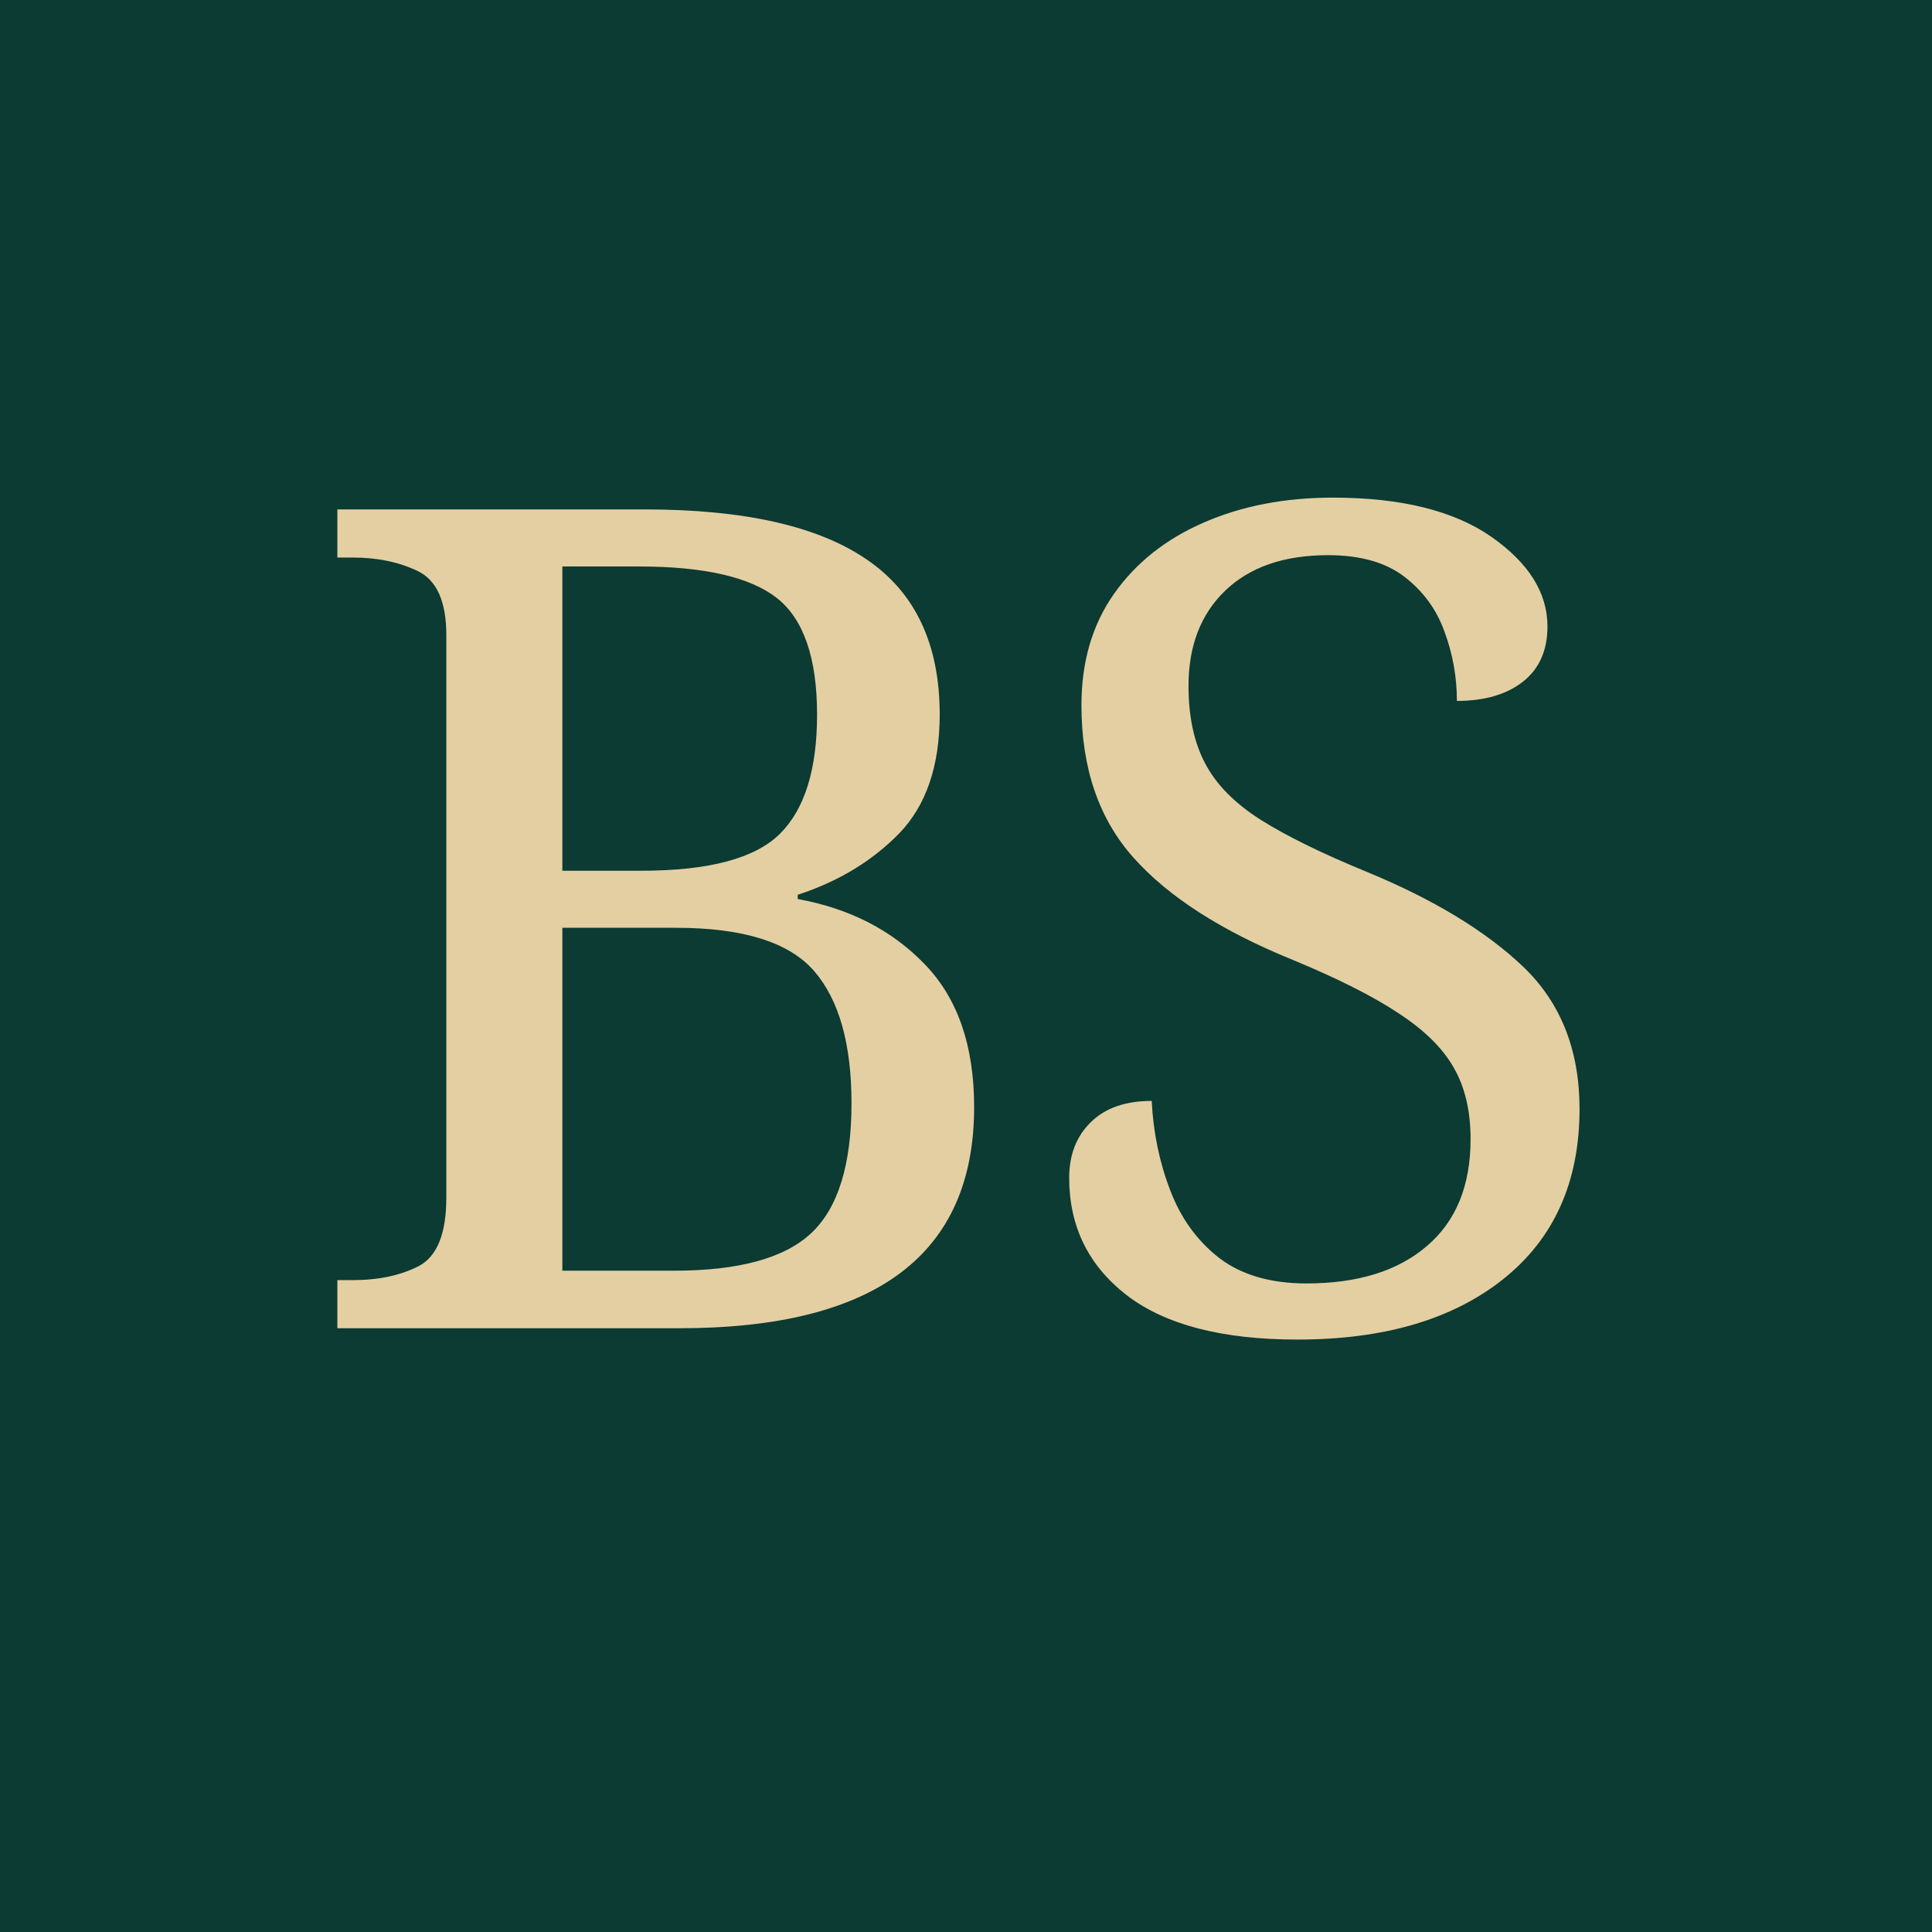
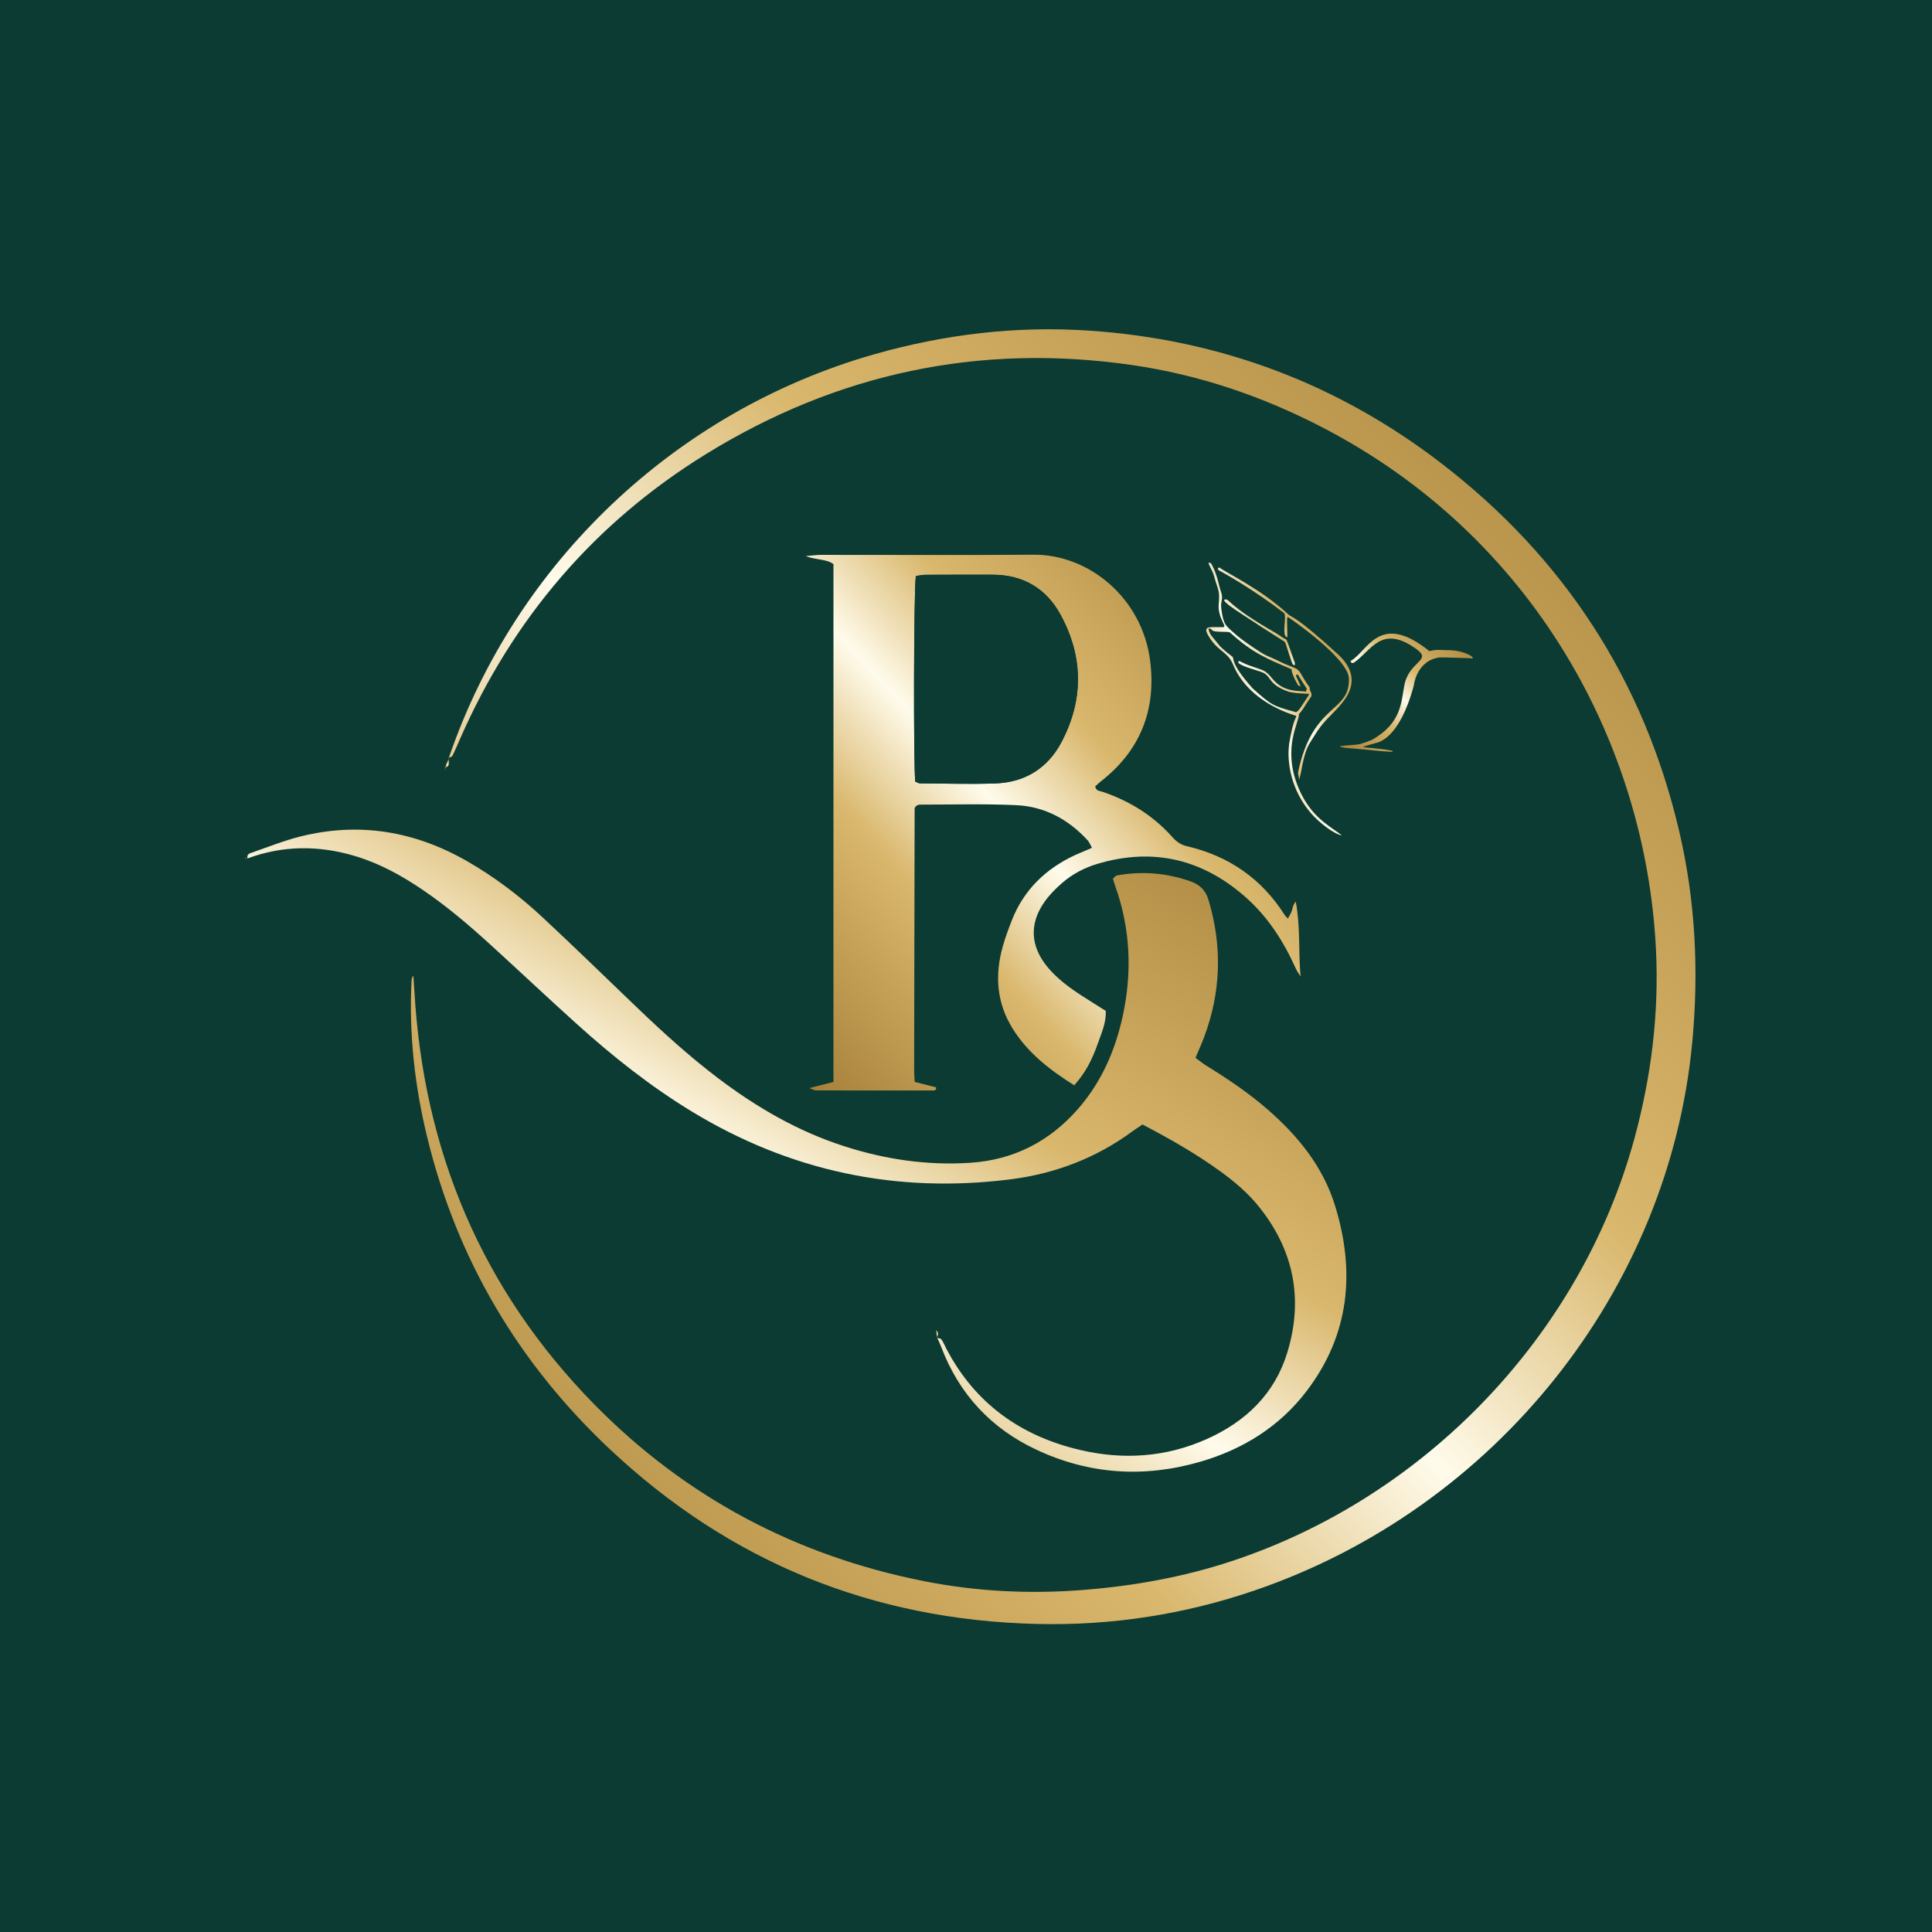
- <svg xmlns="http://www.w3.org/2000/svg" viewBox="0 0 64 64">
-   <rect width="64" height="64" fill="#0B3B32" />
-   <text x="32" y="44" text-anchor="middle" font-family="Cormorant Garamond, Georgia, serif" font-size="38" font-weight="500" fill="#E4CFA3" letter-spacing="-1">BS</text>
+ <svg xmlns="http://www.w3.org/2000/svg" viewBox="0 0 120 120">
+   <rect width="120" height="120" fill="#0B3B32" />
+   <svg x="14" y="16" width="92" height="88" viewBox="440 200 410 365" preserveAspectRatio="xMidYMid meet" fill="url(#bsGoldEm)">
+     <defs>
+       <linearGradient id="bsGoldEm" x1="0" y1="1" x2="1" y2="0">
+         <stop offset="0" stop-color="#A67F38" />
+         <stop offset=".3" stop-color="#D9B76C" />
+         <stop offset=".46" stop-color="#FFFBEB" />
+         <stop offset=".62" stop-color="#D9B76C" />
+         <stop offset="1" stop-color="#A67F38" />
+       </linearGradient>
+     </defs>
+     <path d="M501.781,325.066c18.412-54.073,62.784-96.197,117.743-111.869c19.569-5.58,39.513-7.943,59.789-6.554  c36.067,2.472,68.615,14.685,97.277,36.722c33.964,26.113,56.055,60.081,65.833,101.861c4.483,19.155,5.448,38.58,3.63,58.169  c-6.387,68.822-54.474,129.181-121.171,151.958c-19.554,6.677-39.666,9.778-60.356,9.269c-45.457-1.117-84.843-17.157-117.962-48.23  c-25.365-23.798-42.459-52.617-50.708-86.506c-3.46-14.212-5.073-28.644-4.33-43.293c0.024-0.47,0.112-0.936,0.505-1.434  c0.095,1.426,0.202,2.851,0.283,4.278c2.527,44.254,18.673,82.703,49.785,114.392c25.225,25.693,55.835,41.911,91.171,48.926  c14.648,2.908,29.449,3.637,44.409,2.436c13.951-1.12,27.565-3.567,40.836-7.949c53.719-17.739,96.57-62.55,111.425-116.71  c4.725-17.227,6.929-34.814,6.04-52.696c-2.808-56.451-33.648-114.171-92.725-144.63c-16.482-8.498-33.846-14.371-52.178-17.037  c-42.341-6.157-81.797,2.243-118.128,24.682c-30.836,19.045-53.357,45.473-67.942,78.656c-0.707,1.608-1.382,3.232-2.17,4.799  c-0.16,0.318-0.764,0.413-1.148,0.629C501.702,324.954,501.781,325.066,501.781,325.066z" />
+     <path d="M446.122,352.65c-0.277-1.135,0.685-1.353,1.343-1.582c4.368-1.519,8.689-3.254,13.16-4.383  c16.305-4.12,31.705-1.549,46.226,6.774c7.531,4.316,14.431,9.518,20.765,15.409c8.9,8.276,17.594,16.775,26.373,25.181  c7.167,6.862,14.5,13.534,22.423,19.528c10.653,8.059,22.076,14.692,34.861,18.806c11.381,3.662,23.027,5.382,34.975,4.581  c11.914-0.798,21.792-5.843,29.659-14.792c6.491-7.384,10.333-16.086,12.431-25.61c2.712-12.315,2.196-24.454-2.093-36.372  c-0.213-0.592-0.373-1.204-0.574-1.861c0.4-0.338,0.716-0.832,1.107-0.902c6.907-1.236,13.663-0.714,20.313,1.62  c2.627,0.922,4.222,2.447,5.039,5.172c3.859,12.863,3.469,25.548-1.269,38.101c-0.674,1.785-1.469,3.524-2.335,5.588  c0.984,0.721,1.927,1.514,2.965,2.154c5.998,3.697,11.829,7.625,17.145,12.272c8.327,7.28,15.162,15.701,18.482,26.391  c5.692,18.327,4.098,35.754-7.811,51.404c-7.51,9.87-17.615,16.149-29.453,19.591c-15.501,4.507-30.708,3.545-45.352-3.317  c-12.575-5.892-21.416-15.413-26.367-28.458c-0.338-0.89-0.756-1.751-1.137-2.625l-0.063,0.083c0.43,0.145,1.044,0.161,1.253,0.461  c0.545,0.778,0.907,1.683,1.351,2.532c7.919,15.158,20.551,24.183,36.975,28.053c12.019,2.832,23.863,2.051,35.207-3.04  c10.704-4.804,18.694-12.451,22.192-23.84c4.549-14.813,1.856-28.462-7.936-40.571c-3.035-3.753-6.707-6.855-10.607-9.681  c-6.747-4.89-13.969-8.983-21.507-12.941c-0.922,0.62-1.851,1.194-2.727,1.841c-10.14,7.494-21.596,11.807-34.001,13.359  c-31.412,3.929-60.746-2.256-87.862-18.696c-11.537-6.995-22.051-15.344-32.042-24.361c-7.957-7.181-15.767-14.525-23.681-21.754  c-6.028-5.506-12.241-10.795-19.007-15.389c-5.846-3.969-11.995-7.339-18.818-9.358c-9.956-2.946-19.832-2.919-29.625,0.717  L446.122,352.65z" />
+     <path d="M601.604,416.295c2.702-0.684,4.659-1.18,6.706-1.698c0-47.891,0-95.535,0-143.338c-1.983-1.465-4.549-1.059-7.719-2.225  c2.089-0.173,3.12-0.332,4.151-0.333c19.676-0.014,39.353,0.098,59.029-0.044c15.089-0.109,29.937,11.799,32.192,29.295  c1.748,13.565-2.665,24.881-13.601,33.417c-0.594,0.464-1.13,1.002-1.598,1.42c0.268,1.323,1.223,1.22,1.918,1.453  c7.58,2.546,14.169,6.63,19.494,12.634c1.107,1.248,2.337,2.082,3.978,2.465c11.6,2.706,20.698,8.987,27.096,19.092  c0.167,0.263,0.428,0.467,0.856,0.924c0.386-0.733,0.797-1.352,1.045-2.03c0.258-0.706,0.206-1.538,1.133-2.669  c1.327,7.197,0.708,13.951,1.321,20.739c-0.432-0.709-0.945-1.381-1.283-2.132c-3.311-7.374-7.58-14.118-13.621-19.539  c-12.01-10.777-25.82-14.137-41.394-9.478c-3.556,1.064-6.833,2.792-9.639,5.217c-1.799,1.555-3.528,3.29-4.898,5.222  c-4.303,6.069-3.973,12.328,0.762,18.062c2.678,3.243,6.029,5.709,9.527,7.98c2.136,1.387,4.304,2.725,6.618,4.186  c0.174,3.153-1.092,5.945-2.087,8.767c-1.888,5.354-3.656,8.444-6.624,11.842c-6.648-4.171-12.824-8.891-17.067-15.711  c-4.412-7.092-4.963-14.729-2.747-22.636c0.688-2.457,1.575-4.866,2.504-7.245c3.313-8.487,9.379-14.344,17.553-18.142  c0.724-0.336,1.469-0.629,2.203-0.944c0.719-0.308,1.437-0.618,2.455-1.056c-0.456-0.809-0.714-1.554-1.203-2.088  c-5.306-5.793-11.897-9.351-19.714-9.718c-8.935-0.42-17.904-0.145-26.858-0.152c-0.283,0-0.565,0.225-0.848,0.346  c-0.107,0.119-0.236,0.225-0.316,0.36c-0.077,0.13-0.147,0.29-0.148,0.436c-0.051,24.153-0.097,48.305-0.134,72.458  c-0.001,0.949,0.089,1.899,0.152,3.146c1.998,0.509,3.952,1.007,5.932,1.511c0.122,1.059-0.766,0.858-1.216,0.86  c-10.717,0.025-21.433,0.01-32.15-0.015C603.07,416.931,602.777,416.728,601.604,416.295z M630.955,331.452  c0.626,0.261,0.91,0.482,1.195,0.483c7.022,0.041,14.053,0.288,21.064,0.021c8.12-0.309,14.403-4.217,18.194-11.39  c6.191-11.713,6.098-23.65-0.217-35.27c-3.958-7.281-10.352-11.09-18.792-11.101c-6.226-0.008-12.452-0.012-18.677,0.021  c-0.9,0.005-1.799,0.233-2.604,0.345C630.54,278.632,630.43,326.324,630.955,331.452z" />
+     <path d="M500.742,327.684c0.357-0.86,0.714-1.72,1.055-2.599c-0.016-0.019-0.095-0.131-0.11-0.15  c0.326,1.091,0.552,2.164-0.875,2.719L500.742,327.684z" />
+     <path d="M636.996,485.318c-0.076-0.601-0.152-1.202-0.249-1.969c0.949,0.707,0.408,1.373,0.206,2.031  C636.933,485.402,636.996,485.318,636.996,485.318z" />
+     <path d="M500.813,327.654c-0.005,0.25-0.009,0.499-0.014,0.749c0.044-0.105,0.134-0.215,0.122-0.313  c-0.017-0.138-0.108-0.266-0.174-0.402C500.742,327.684,500.813,327.654,500.813,327.654z" />
+     <path d="M446.099,352.733c-0.249-0.032-0.497-0.064-0.746-0.095c0.118,0.062,0.237,0.175,0.353,0.172  c0.139-0.004,0.276-0.108,0.415-0.164C446.122,352.65,446.099,352.733,446.099,352.733z" />
+     <path fill="#0B3B32" d="M630.955,331.452c-0.525-5.128-0.415-52.82,0.161-56.89c0.805-0.112,1.703-0.34,2.604-0.345  c6.226-0.034,12.452-0.029,18.677-0.021c8.44,0.01,14.835,3.819,18.792,11.101c6.316,11.62,6.408,23.556,0.217,35.27  c-3.791,7.173-10.074,11.08-18.194,11.39c-7.011,0.267-14.042,0.02-21.064-0.021C631.865,331.934,631.581,331.713,630.955,331.452z" />
+     <g transform="matrix(0.519622,0,0,0.519622,574.8331,198.6728)">
+       <path d="M335.229,284.164c-3.629-0.365-11.852-6.456-16.426-11.791c-14.683-17.127-11.716-35.819-11.708-36.12l0.008-0.546   c2.391-14.314,4.008-13.958,3.843-15.201c-0.007-0.051-24.969-6.354-33.616-27.234c-3.029-7.312-8.222-6.735-13.418-15.851   c-3.124-5.48,2.389-3.92,8.182-4.169c2.27-0.098-3.155-5.031-2.428-12.481c0.738-7.58-0.575-7.368-2.458-14.645   c-1.002-3.869-5.059-8.873-1.515-6.73c3.316,5.931,4.071,12.021,5.01,14.495c1.819,4.795-0.342,4.974,0.387,10.01   c1.21,8.358,1.942,8.25,8.247,13.795c2.349,1.884,2.284,1.86,4.752,3.631c0.25,0.17,2.162,1.476,3.097,2.157   c5.832,3.842,5.665,4.027,12.119,6.746c4.716,2.185,4.543,2.325,9.48,4.17c5.115,1.912,3.771,3.439,9.322,10.979   c-0.017,2.404,1.12,2.184,0.981,4.539c-4.64,6.786-4.22,7.023-6.649,9.555c0.051,4.679-8.617,17.489-0.961,37.72   c4.173,10.853,10.238,17.374,17.124,22.188C330.005,280.498,333.625,282.825,335.229,284.164z M317.253,210.058   c0.382-0.843,0.987-1.207,0.016-1.278c-5.012-0.37-4.972-0.08-9.991-0.995c-11.888-4.033-9.099-8.515-14.811-10.633   c-2.126-0.789-13.44-3.811-12.366-5.423c0.62-0.93,0.731-0.207,1.852,0.215l2.758,1.288c8.805,3.235,9.422,2.441,13.304,7.212   c5.734,7.046,12.361,6.718,18.196,7.103l0.136-1.071l0.237-0.133c-0.101-0.745-0.378-0.574-4.915-8.001   c-0.008,0.364-0.856,0.301-0.864,0.665c-0.012,0.516,0.209,0.423,2.559,5.926l-0.336-0.198c-0.201-0.327-0.833-0.18-1.034-0.507   c-0.388-0.633-3.303-5.383-3.575-8.572c-13.231-5.684-20.602-8.481-32.746-19.54c-0.829-0.755-8.86,0.168-9.581-1.308   c-0.063-0.128-2.888-2.507-1.358,1.161c0.783,1.878,0.984,1.718,5.654,7.495c3.172,3.019,3.175,2.834,6.52,5.521   c1.255,1.008-1.622,2.935,10.856,16.936c10.199,9.089,10.456,9.184,23.154,12.664c0.991-0.767,0.988-0.72,1.214-1.001   C312.642,217.066,312.917,216.786,317.253,210.058z" />
+       <path d="M269.982,141.468c4.345,3.219,22.436,11.673,36.773,25.027c1.986,1.85,3.337,0.152,26.446,21.249   c15.029,13.721,2.407,25.448,0.055,28.427c-8.051,8.42-8.455,8.072-14.521,17.95c-2.624,3.965-3.417,7.957-3.807,9.364   c-1.437,5.527-0.834,5.587-2.427,11.103l-0.628-3.681c7.746-37.575,27.739-31.746,27.144-50.295   c-0.353-10.985-32.538-32.919-32.676-32.838c-0.607,0.355,0.035,9.374-0.137,10.813c-3.348-0.013-0.037-11.53-1.793-12.881   c-16.695-12.848-31.953-21.214-34.876-22.818C269.044,142.063,269.02,141.849,269.982,141.468z" />
+       <path d="M353.196,235.026c-1.049,0.297-6.787,1.83-6.623,2.171c5.188,0.442,19.06,1.875,15.133,2.454l-5.193-0.322   c-18.362-1.781-17.799-1.511-19.39-1.75c-8.52-1.276,4.335-1.235,7.805-2.03c3.248-1.044,3.195-0.947,6.394-2.274   c15.831-8.917,15.521-20.232,17.213-29.018c2.491-12.931,14.881-13.132,6.667-19.138c-19.065-13.94-24.196,0.923-33.845,7.274   c-1.05-0.091-1.147-0.036-1.52-1.094c9.018-4.681,15.115-26.821,41.843-5.417c1.029,0.435,1.415-0.919,8.516-0.378   c4.759-0.077,8.077,0.601,10.346,1.442c3.371,1.171,4.821,2.475,4.432,2.875c0.013,0.017,0.018,0.027,0.018,0.027l-0.047-0.002   c-0.124,0.094-0.374,0.125-0.749,0.073c-0.321-0.044-0.627-0.086-0.92-0.125l-13.591-0.425c-0.58,0.07-1.855,0.058-1.898-0.008   c-12.836,1.253-14.244,15.163-14.244,15.163C365.745,233.266,354.376,234.693,353.196,235.026z" />
+       <path d="M291.622,172.647c-5.525-3.895-22.445-13.824-18.46-14.15c2.604-0.213,0.915,3.118,27.208,18.072   c2.649,1.617,2.429,1.811,5.122,3.189c0.673,0.651,0.511,0.72,4.718,12.498c0,0,0.08,0.907,0.086,0.985l-0.594,0.333   c-0.237-0.321-0.631-0.063-1.404-2.418c-3.156-9.703-3.069-9.827-3.807-10.305C303.466,180.188,303.469,180.206,291.622,172.647z" />
+     </g>
+   </svg>
</svg>
